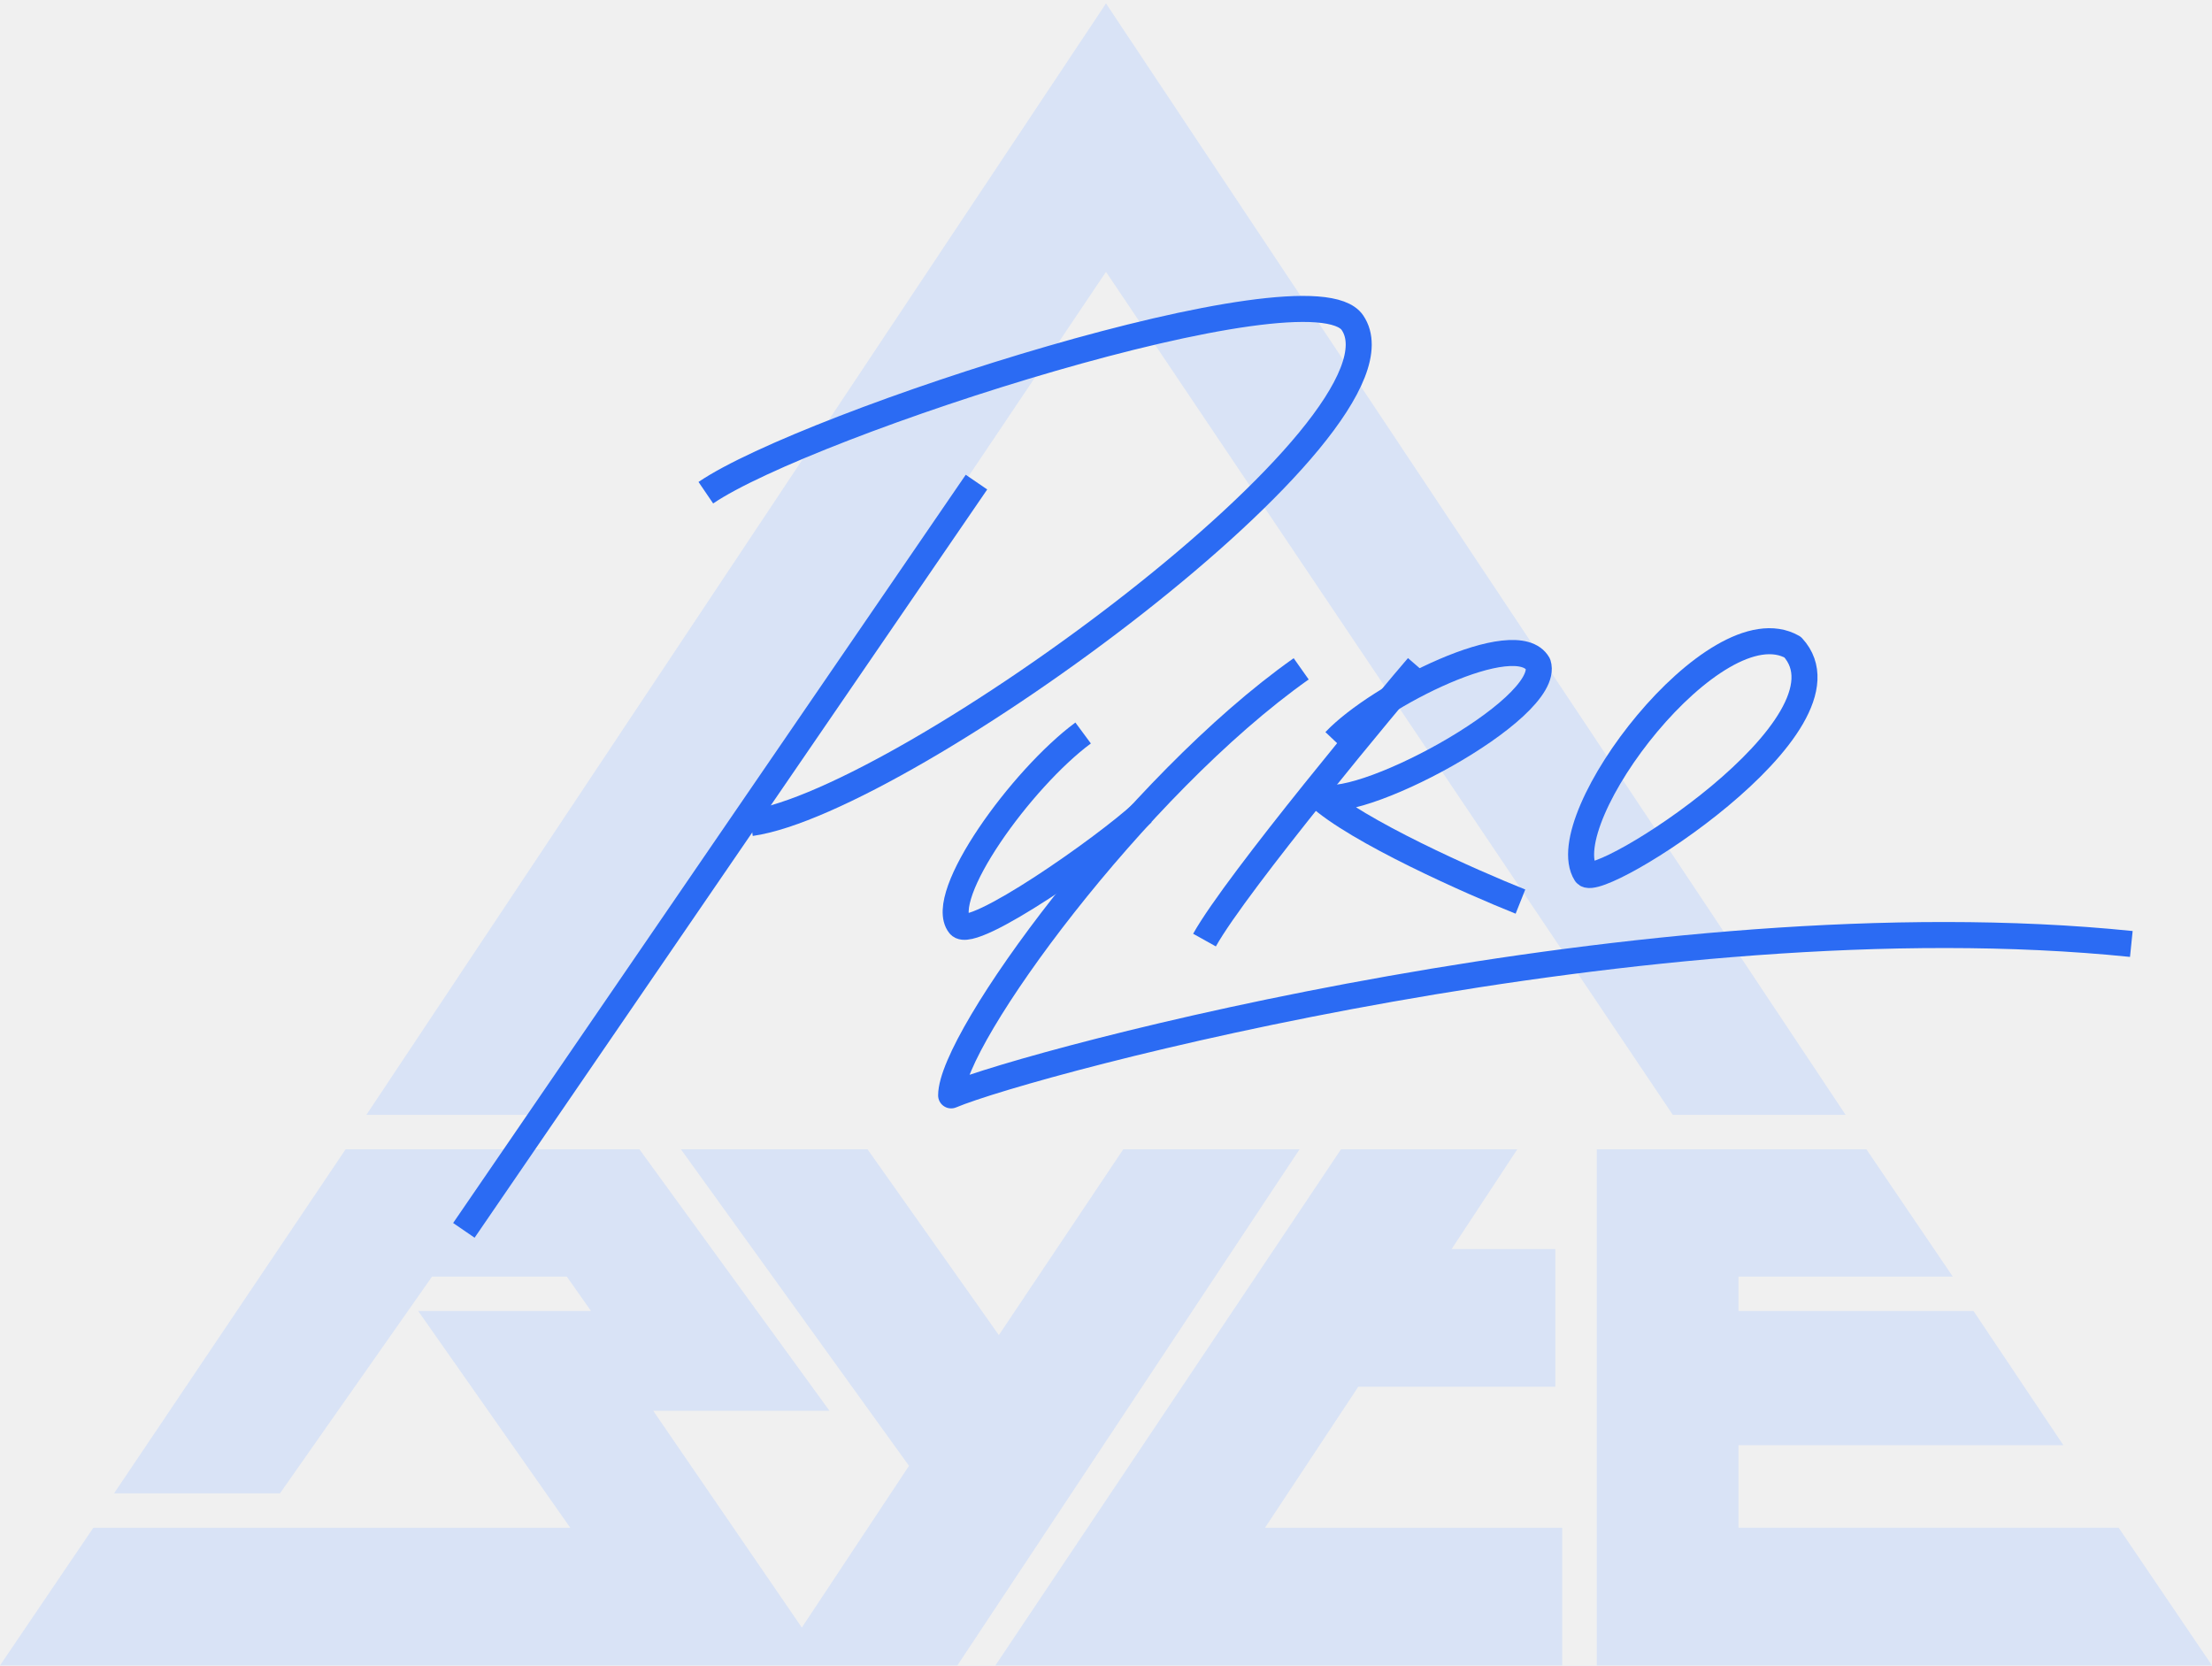
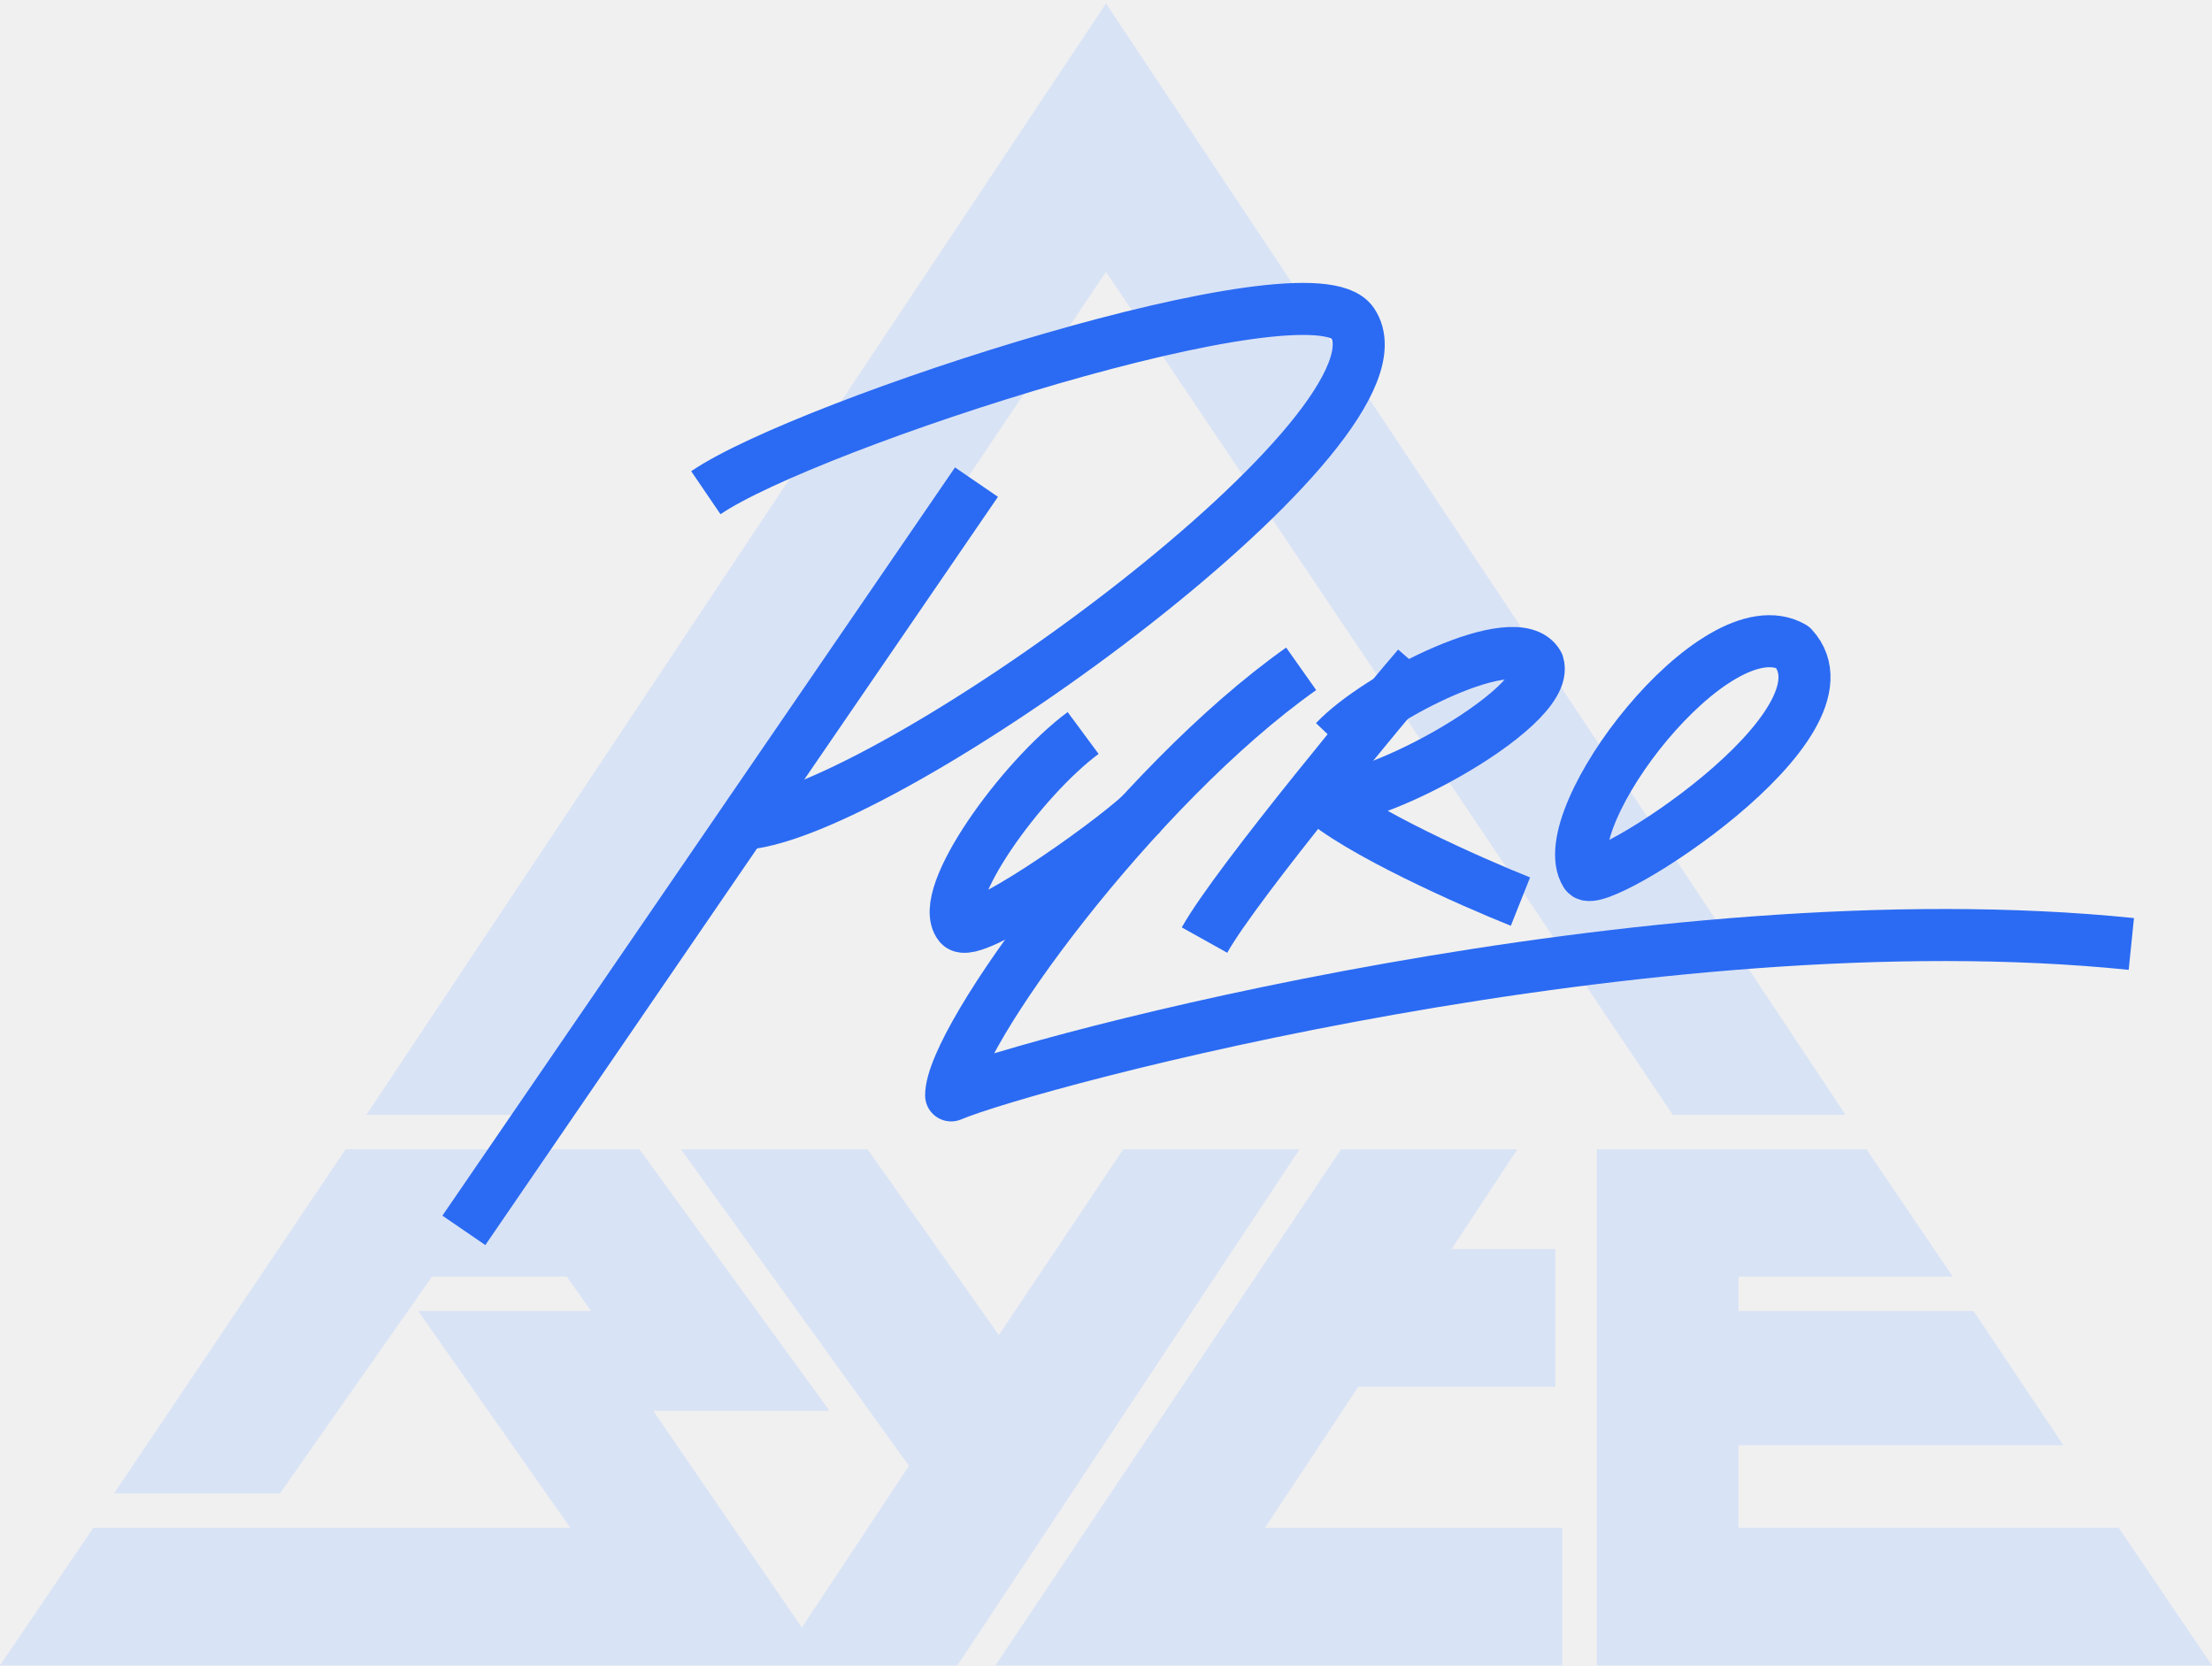
<svg xmlns="http://www.w3.org/2000/svg" width="85" height="64" viewBox="0 0 85 64" fill="none">
  <g clip-path="url(#clip0_10346_61)">
    <path d="M14.078 42.843L42.5 0.132L70.922 42.843H64.281L42.5 10.446L20.719 42.843H14.078Z" fill="#D9E3F6" />
    <path d="M4.383 57.388L13.281 44.165H24.57L31.875 54.215H25.102L30.812 62.545L34.93 56.33L26.164 44.165H33.336L38.383 51.306L43.164 44.165H49.938L36.789 64H0L3.586 58.711H21.914L16.07 50.38H22.711L21.781 49.058H16.602L10.758 57.388H4.383Z" fill="#D9E3F6" />
    <path d="M51.531 44.165H58.305L55.781 48H59.766V53.289H52.195L48.609 58.711H60.031V64H38.25L51.531 44.165Z" fill="#D9E3F6" />
    <path d="M61.359 44.165H71.719L75.039 49.058H66.805V50.38H75.836L79.289 55.537H66.805V58.71H81.414L85 64H61.359V44.165Z" fill="#D9E3F6" />
-     <path d="M37.523 18.527C37.523 18.527 25.518 36.052 17.825 47.281" stroke="#2B6BF3" strokeWidth="2" stroke-linejoin="round" />
-     <path d="M27.123 18.934C31.017 16.282 50.367 10.014 51.973 12.405C54.601 16.32 34.773 30.793 28.855 31.629" stroke="#2B6BF3" strokeWidth="2" stroke-linejoin="round" />
-     <path d="M41.621 28.168C39.249 29.922 35.985 34.443 36.872 35.549C37.353 36.15 42.437 32.592 43.911 31.232" stroke="#2B6BF3" strokeWidth="2" stroke-linejoin="round" />
-     <path d="M50 25.702C43.62 30.209 36.549 39.901 36.549 42.094C39.572 40.819 63.448 34.391 81.9 36.275" stroke="#2B6BF3" strokeWidth="2" stroke-linejoin="round" />
-     <path d="M54.482 25.617C53.564 26.676 47.519 33.914 46.285 36.126" stroke="#2B6BF3" strokeWidth="2" stroke-linejoin="round" />
-     <path d="M51.294 28.477C52.964 26.716 58.269 24.051 59.103 25.518C59.652 27.269 51.926 31.37 50.639 30.566C52.123 31.938 56.561 33.904 58.426 34.647" stroke="#2B6BF3" strokeWidth="2" stroke-linejoin="round" />
-     <path d="M68.885 24.868C65.916 23.17 59.611 31.478 60.937 33.575C61.376 34.268 71.594 27.81 68.885 24.868Z" stroke="#2B6BF3" strokeWidth="2" stroke-linejoin="round" />
+     <path d="M37.523 18.527C37.523 18.527 25.518 36.052 17.825 47.281" stroke="#2B6BF3" stroke-width="2" stroke-linejoin="round" />
+     <path d="M27.123 18.934C31.017 16.282 50.367 10.014 51.973 12.405C54.601 16.32 34.773 30.793 28.855 31.629" stroke="#2B6BF3" stroke-width="2" stroke-linejoin="round" />
+     <path d="M41.621 28.168C39.249 29.922 35.985 34.443 36.872 35.549C37.353 36.15 42.437 32.592 43.911 31.232" stroke="#2B6BF3" stroke-width="2" stroke-linejoin="round" />
+     <path d="M50 25.702C43.62 30.209 36.549 39.901 36.549 42.094C39.572 40.819 63.448 34.391 81.9 36.275" stroke="#2B6BF3" stroke-width="2" stroke-linejoin="round" />
+     <path d="M54.482 25.617C53.564 26.676 47.519 33.914 46.285 36.126" stroke="#2B6BF3" stroke-width="2" stroke-linejoin="round" />
+     <path d="M51.294 28.477C52.964 26.716 58.269 24.051 59.103 25.518C59.652 27.269 51.926 31.37 50.639 30.566C52.123 31.938 56.561 33.904 58.426 34.647" stroke="#2B6BF3" stroke-width="2" stroke-linejoin="round" />
+     <path d="M68.885 24.868C65.916 23.17 59.611 31.478 60.937 33.575C61.376 34.268 71.594 27.81 68.885 24.868Z" stroke="#2B6BF3" stroke-width="2" stroke-linejoin="round" />
  </g>
  <defs>
    <clipPath id="clip0_10346_61">
      <rect width="85" height="64" fill="white" />
    </clipPath>
  </defs>
</svg>
